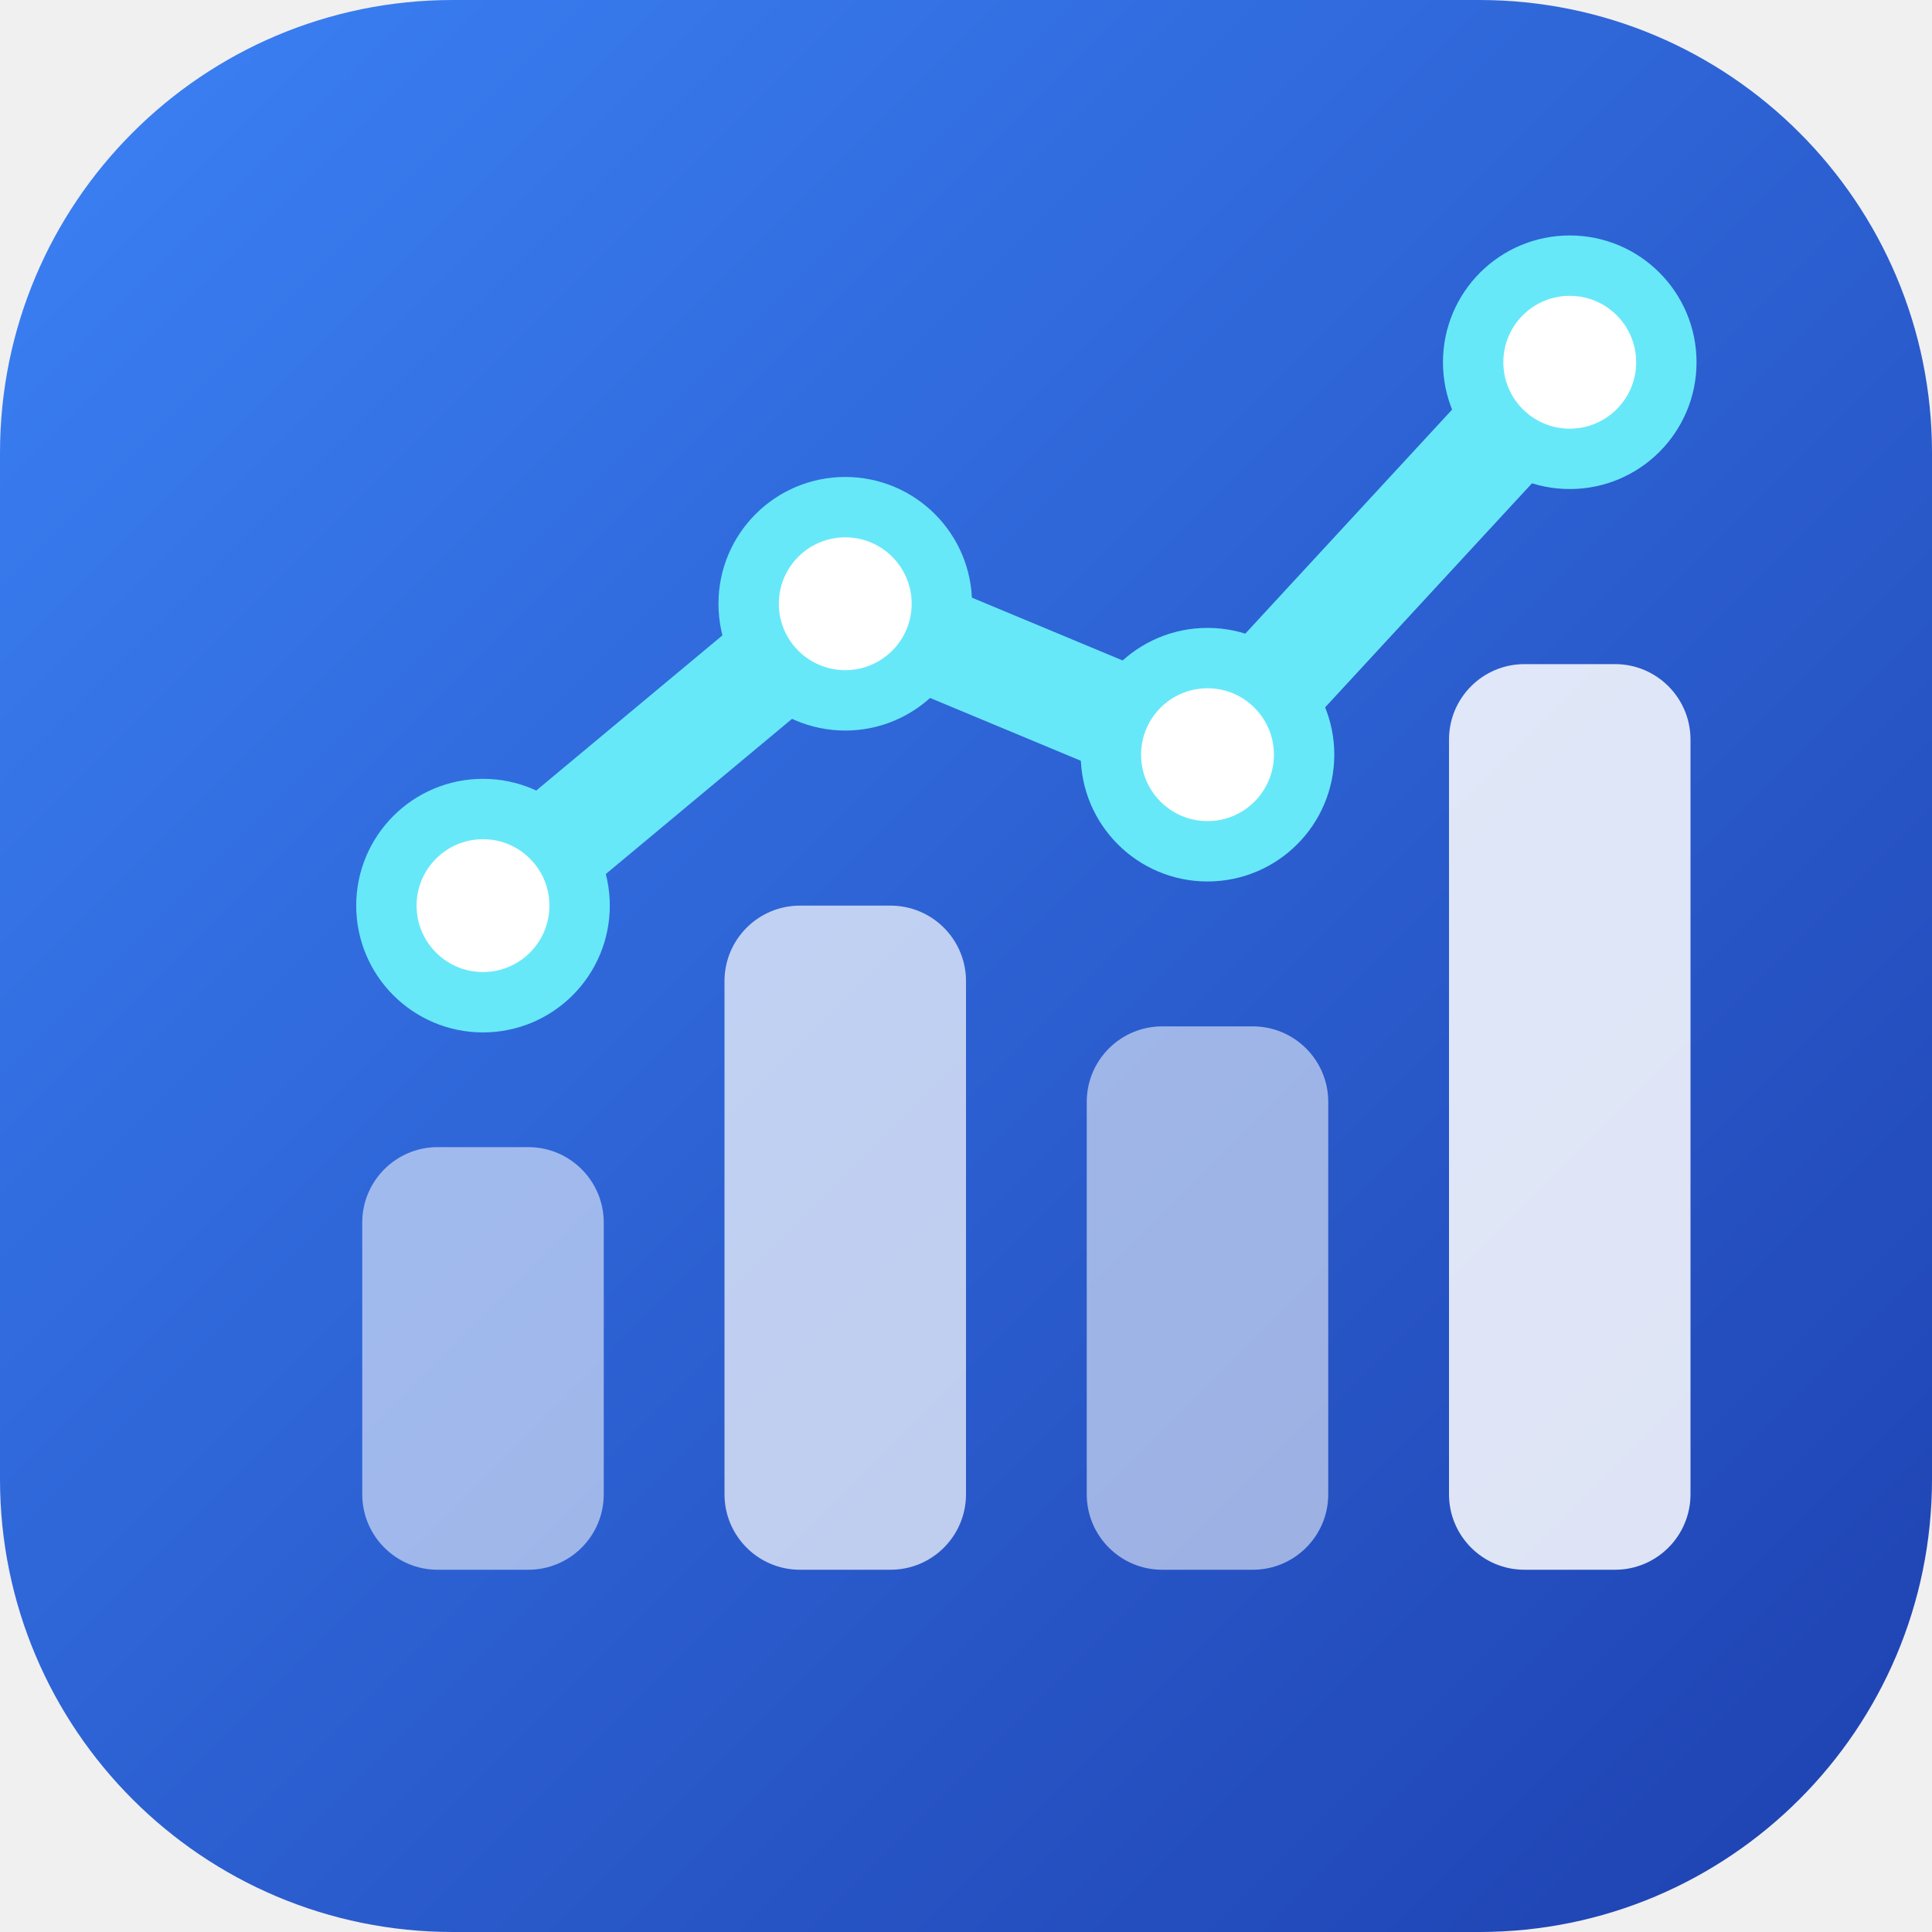
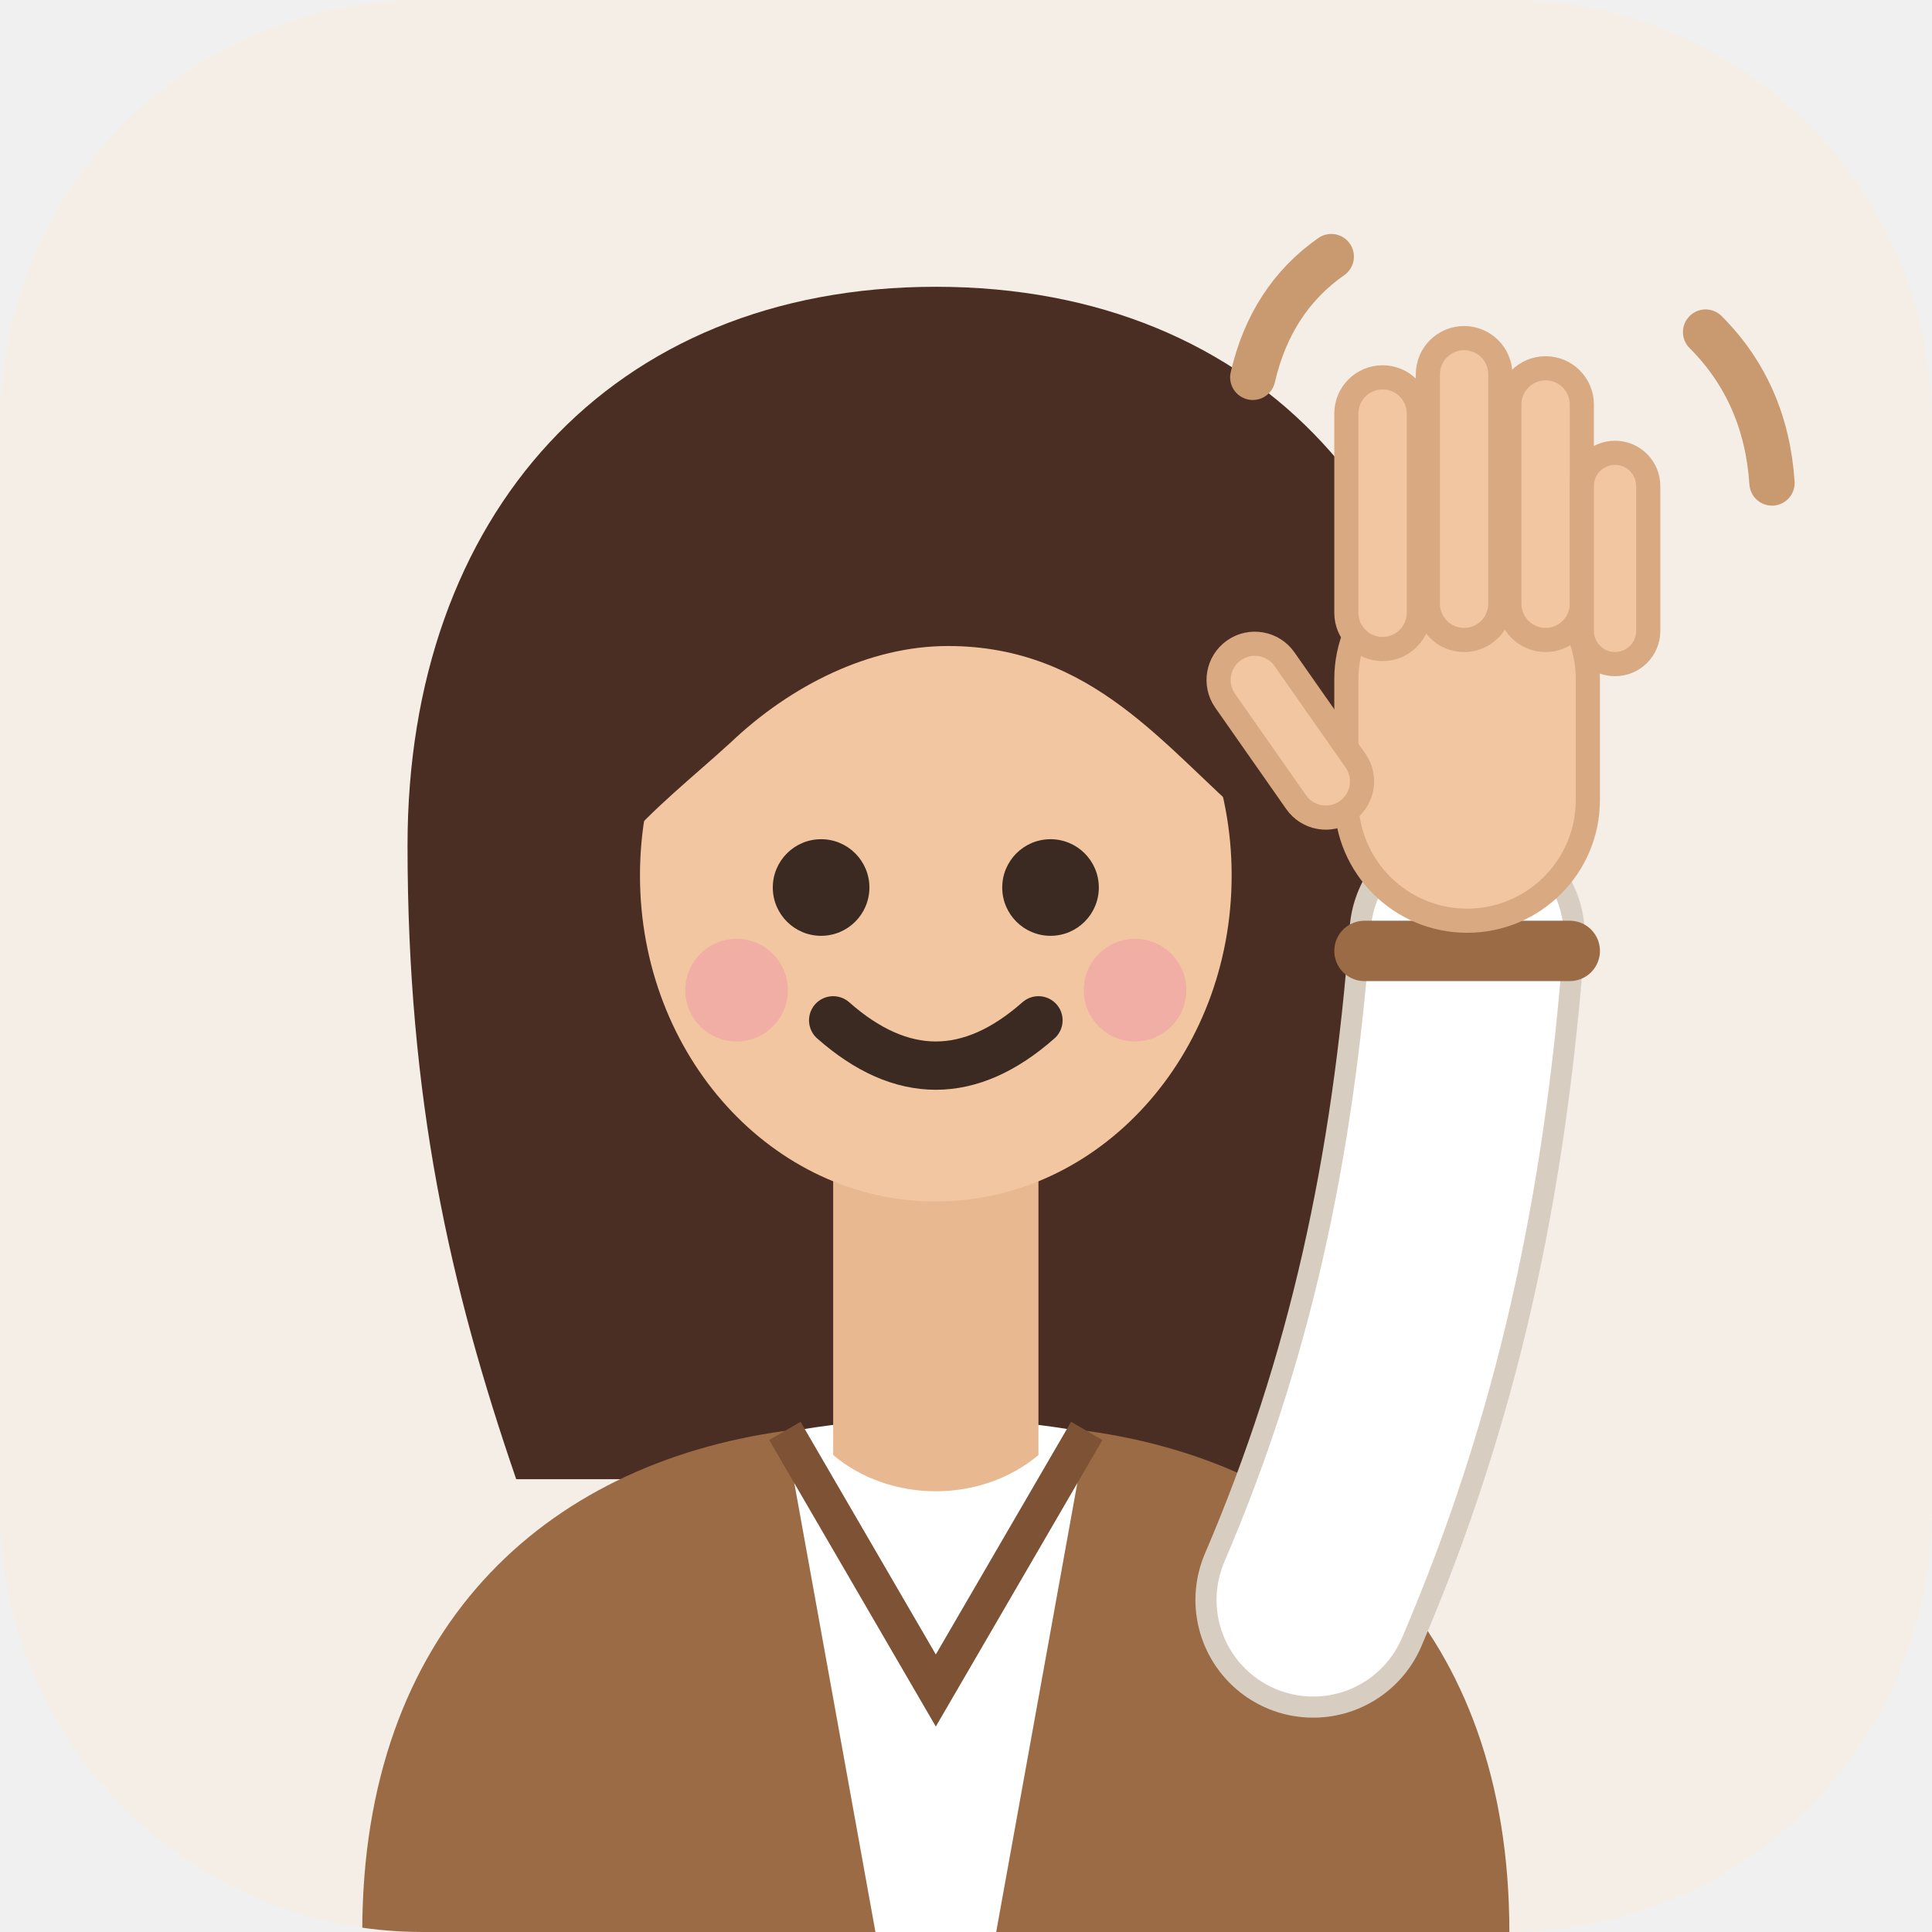
<svg xmlns="http://www.w3.org/2000/svg" viewBox="0 0 64 64">
  <defs>
-     <linearGradient id="bg" x1="0" y1="0" x2="1" y2="1">
-       <stop offset="0" stop-color="#3b82f6" />
-       <stop offset="1" stop-color="#1e40af" />
-     </linearGradient>
+     <clipPath id="c">
+       <rect width="64" height="64" rx="14" />
+     </clipPath>
  </defs>
-   <rect width="64" height="64" rx="15" fill="url(#bg)" />
-   <rect x="12" y="38" width="8" height="14" rx="2.5" fill="#ffffff" opacity=".55" />
-   <rect x="24" y="30" width="8" height="22" rx="2.5" fill="#ffffff" opacity=".7" />
-   <rect x="36" y="34" width="8" height="18" rx="2.5" fill="#ffffff" opacity=".55" />
-   <rect x="48" y="22" width="8" height="30" rx="2.5" fill="#ffffff" opacity=".85" />
-   <path d="M16 30 L28 20 L40 25 L52 12" fill="none" stroke="#67e8f9" stroke-width="3.6" stroke-linecap="round" stroke-linejoin="round" />
-   <circle cx="16" cy="30" r="3.2" fill="#ffffff" stroke="#67e8f9" stroke-width="2" />
-   <circle cx="28" cy="20" r="3.2" fill="#ffffff" stroke="#67e8f9" stroke-width="2" />
-   <circle cx="40" cy="25" r="3.2" fill="#ffffff" stroke="#67e8f9" stroke-width="2" />
-   <circle cx="52" cy="12" r="3.2" fill="#ffffff" stroke="#67e8f9" stroke-width="2" />
+   <rect width="64" height="64" rx="14" fill="#f4eee6" />
+   <g clip-path="url(#c)">
+     <path d="M31 9.5c-10.8 0-17.5 7.6-17.5 18.5 0 8.4 1.4 14.6 3.6 21h27.8c2.2-6.4 3.6-12.6 3.6-21C48.5 17.1 41.8 9.5 31 9.5z" fill="#4b2e23" />
+     <path d="M12 64c0-11 8-17 19-17s19 6 19 17z" fill="#ffffff" />
+     <path d="M12 64c0-10 6-15.5 14-16.6L29 64zM50 64c0-10-6-15.5-14-16.6L33 64z" fill="#9a6b45" />
+     <path d="M26 47.4 31 56l5-8.6" fill="none" stroke="#7d5235" stroke-width="1.2" />
+     <path d="M27.6 38h6.8v10.2c-1.9 1.6-4.9 1.6-6.8 0z" fill="#e8b891" />
+     <ellipse cx="31" cy="29" rx="9.8" ry="10.8" fill="#f2c6a0" />
+     <path d="M20.6 28c.2-7.6 4.9-11.8 10.6-11.8 5.9 0 9.8 4.1 10.2 11-2.8-2.4-5.2-5.8-10-5.8-2.6 0-5.2 1.3-7.2 3.2-1.2 1.1-2.6 2.2-3.6 3.4z" fill="#4b2e23" />
+     <path d="M16.6 29c-.8 7.5.2 13.6 3.2 18.4l3.2-1.2c-2.6-4.4-3.8-10.2-3-16.6z" fill="#4b2e23" />
+     <path d="M45.4 29c.8 7.5-.2 13.6-3.2 18.4L39 46.2c2.6-4.4 3.8-10.2 3-16.6z" fill="#4b2e23" />
+     <circle cx="27.2" cy="29.4" r="1.6" fill="#3a2a22" />
+     <circle cx="34.8" cy="29.4" r="1.6" fill="#3a2a22" />
+     <path d="M27.6 33.8q3.4 3 6.8 0" stroke="#3a2a22" stroke-width="1.6" fill="none" stroke-linecap="round" />
+     <circle cx="24.4" cy="32.8" r="1.7" fill="#f19aa8" opacity=".55" />
+     <circle cx="37.6" cy="32.8" r="1.7" fill="#f19aa8" opacity=".55" />
+     <path d="M43.5 53 C46.5 46 48 39 48.6 31" stroke="#d8cdc1" stroke-width="7.8" stroke-linecap="round" fill="none" />
+     <path d="M43.5 53 C46.5 46 48 39 48.6 31" stroke="#ffffff" stroke-width="6.4" stroke-linecap="round" fill="none" />
+     <path d="M45.2 31.5h6.8" stroke="#9a6b45" stroke-width="2" stroke-linecap="round" />
+   </g>
+   <g fill="#f2c6a0" stroke="#d9a982" stroke-width=".8" stroke-linejoin="round">
+     <rect x="44.6" y="18.5" width="8" height="12" rx="4" />
+     <rect x="44.6" y="12.5" width="2.4" height="9" rx="1.2" />
+     <rect x="47.3" y="11.2" width="2.4" height="10" rx="1.2" />
+     <rect x="50" y="12.2" width="2.4" height="9" rx="1.2" />
+     <rect x="52.4" y="15" width="2.2" height="7" rx="1.1" />
+     <rect x="41.4" y="21" width="2.4" height="6.5" rx="1.2" transform="rotate(-35 42.6 24)" />
+   </g>
+   <path d="M56.5 11q2 2 2.2 5M41.5 12.5q.6-2.6 2.6-4" stroke="#c99a70" stroke-width="1.5" fill="none" stroke-linecap="round" />
</svg>
